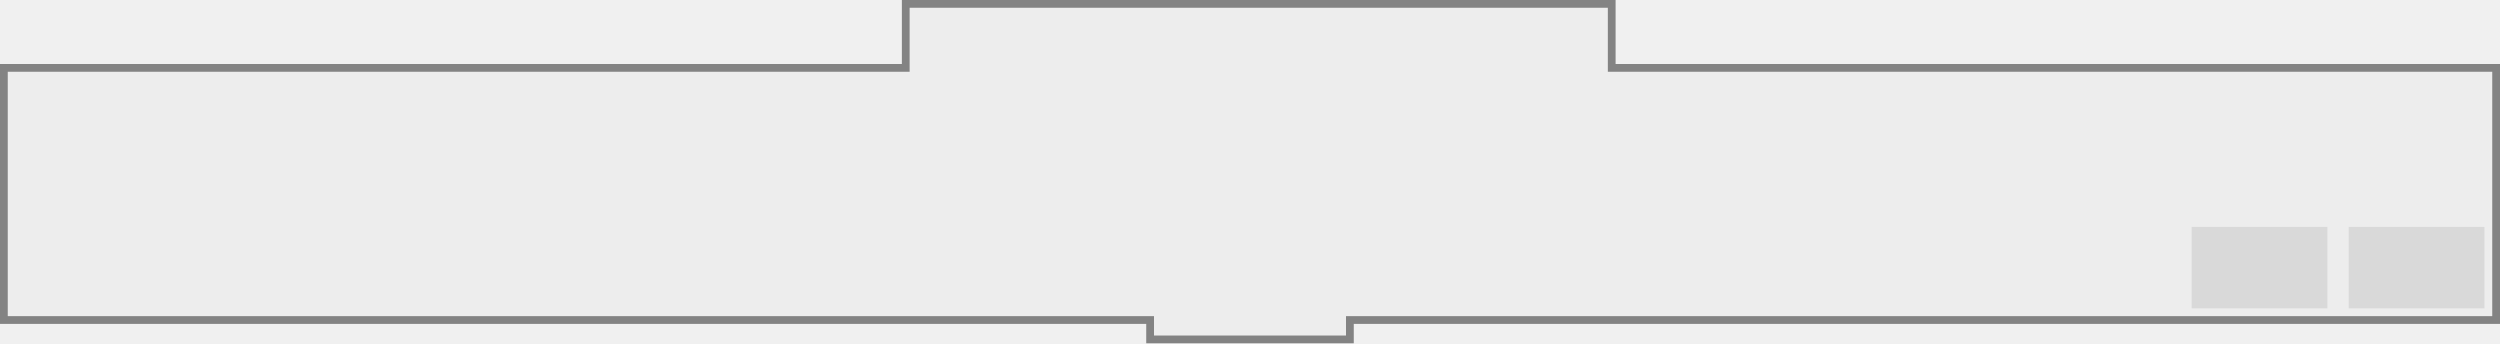
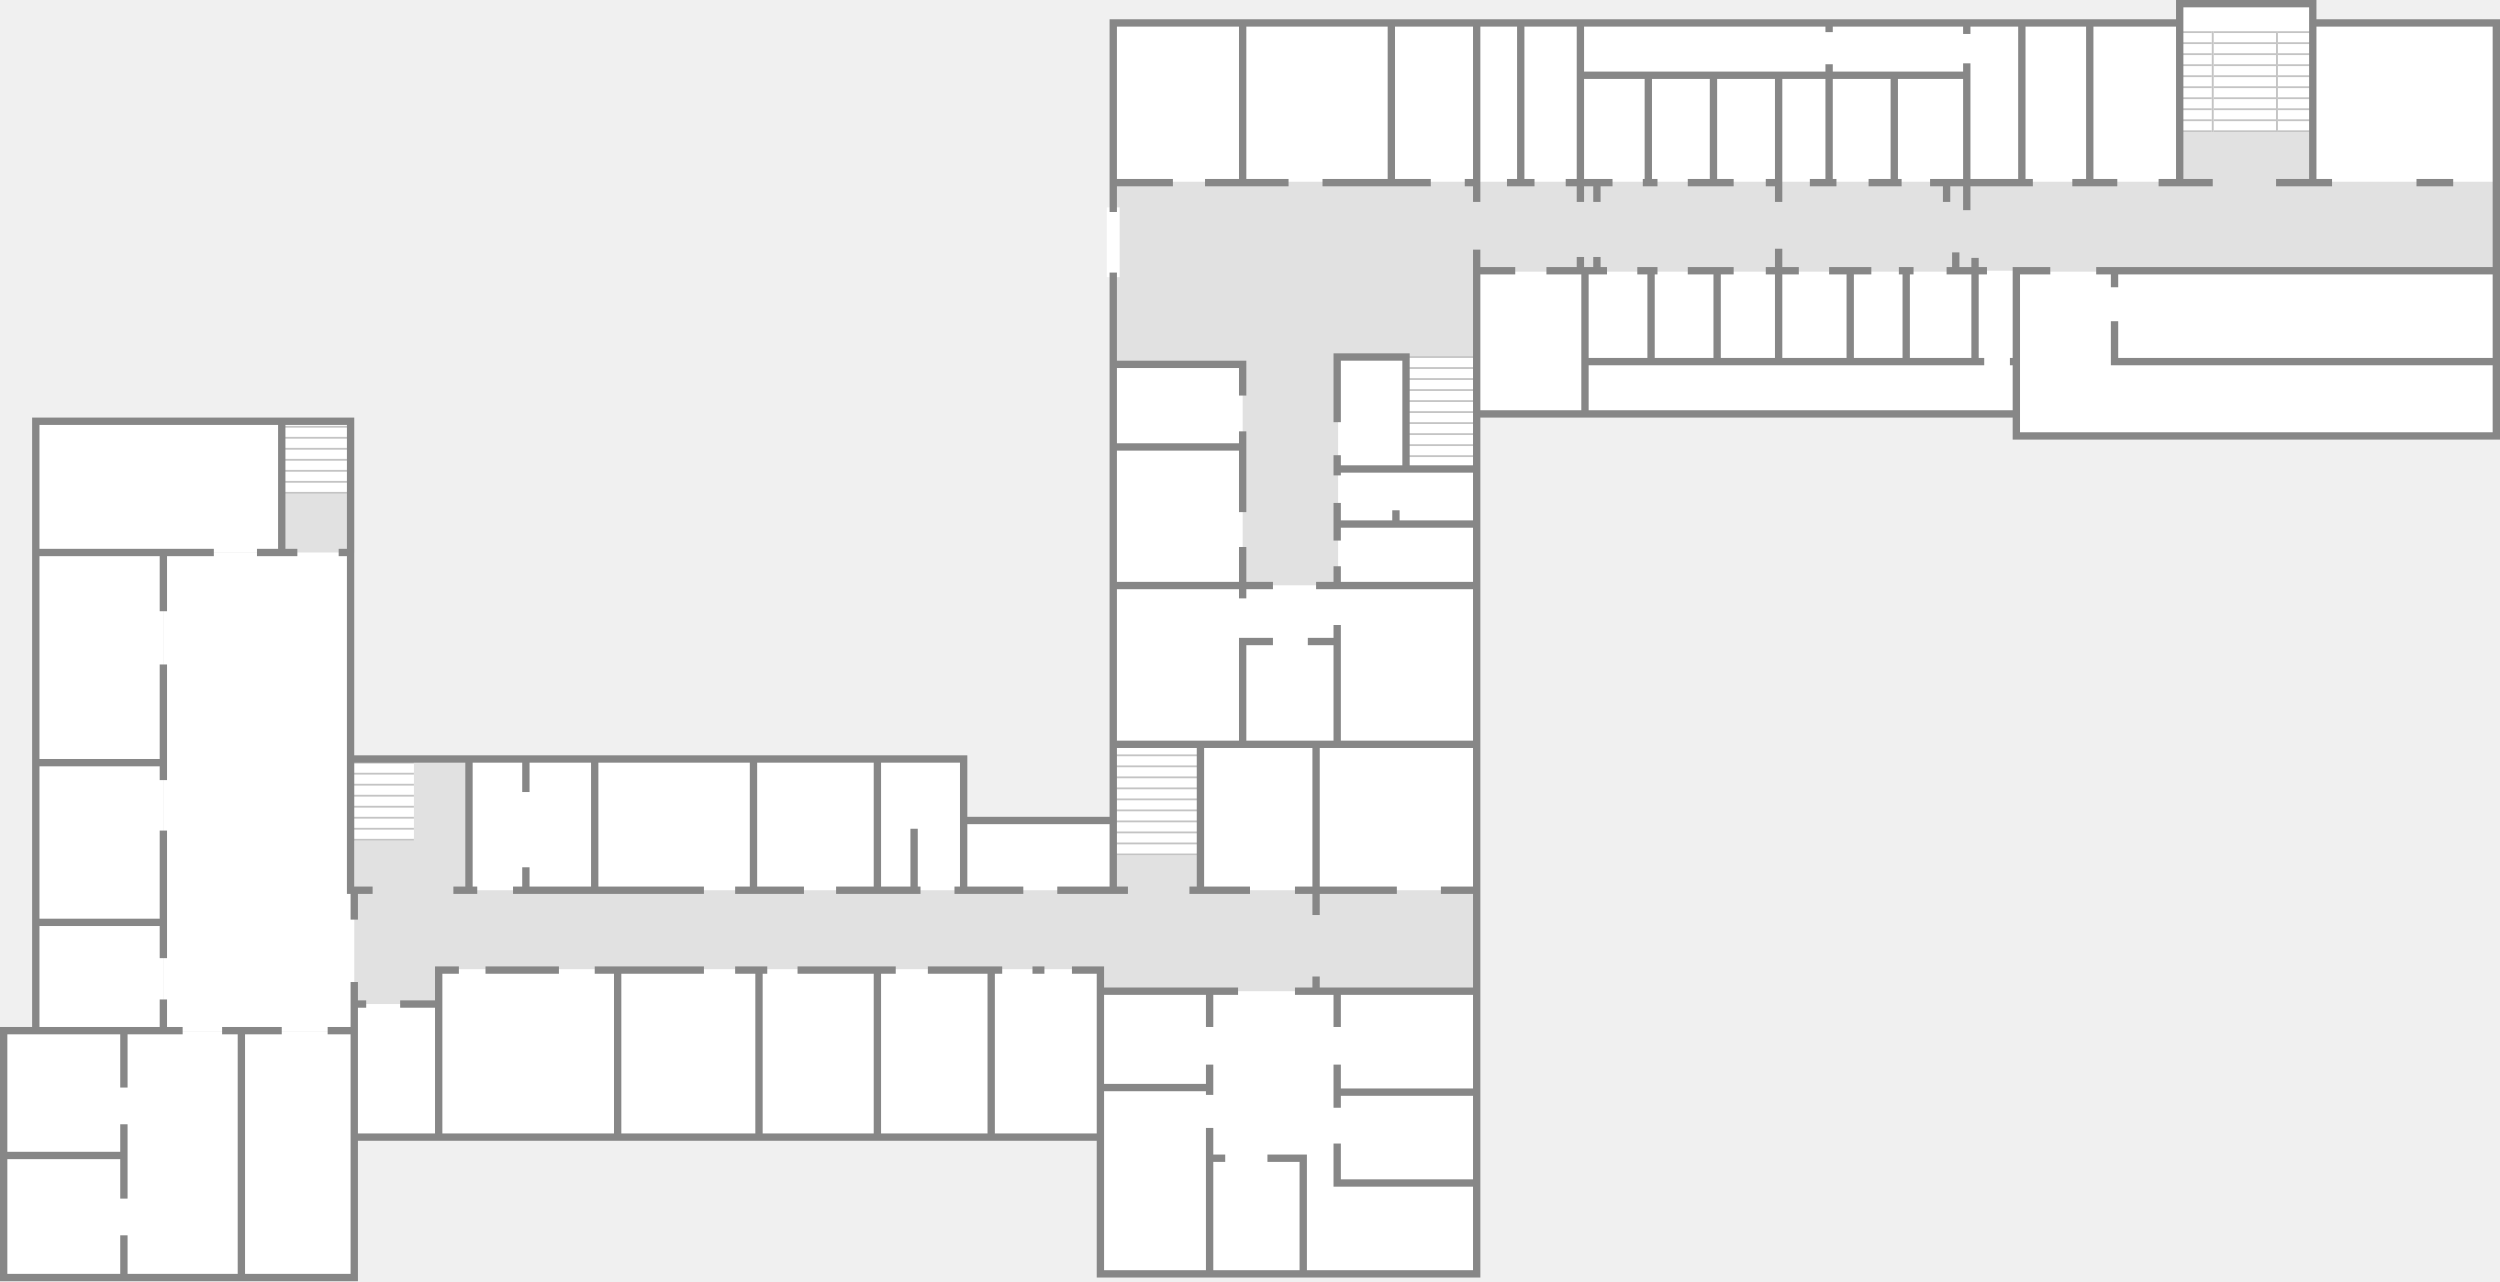
- <svg xmlns="http://www.w3.org/2000/svg" width="1289" height="177" viewBox="0 0 1289 177" fill="none">
+ <svg xmlns="http://www.w3.org/2000/svg" width="1362" height="698" viewBox="0 0 1362 698" fill="none">
  <g id="floor0">
-     <path id="Vector" d="M467 35H2V165H593V175H696V165H1287V35H831V2H467V35Z" fill="#EDEDED" stroke="#838383" stroke-width="4" stroke-linecap="square" />
-     <rect id="C_190" x="1211" y="117" width="70" height="42" fill="#D9D9D9" />
-     <rect id="C_192" x="1130" y="117" width="70" height="42" fill="#D9D9D9" />
+     <path id="F" d="M2 562V696H192.5V619H599.5V693.5H804.5V225H1099V237H1360V13H1260V2H1187.5V13H606.5V447H525.5V414H191.5V230H19.5V562H2Z" fill="#E1E1E1" />
+     <rect id="Rectangle 47" x="603" y="113" width="7" height="38" fill="white" />
+     <rect id="C_auditori_50" x="2" y="562" width="129" height="134" fill="white" />
+     <rect id="C_auditori_50c" width="62" height="134" transform="matrix(-1 0 0 1 193 562)" fill="white" />
+     <rect id="C_gym_basement" width="104" height="261" transform="matrix(-1 0 0 1 193 301)" fill="white" />
+     <rect id="C_gym_hard" x="19" y="415" width="70" height="87" fill="white" />
+     <rect id="C_gym_fitness" width="134" height="71" transform="matrix(1 0 0 -1 19 301)" fill="white" />
+     <rect id="C_auditori_48" x="193" y="547" width="46" height="72" fill="white" />
+     <rect id="C_auditori_46" width="98" height="91" transform="matrix(-1 0 0 1 337 528)" fill="white" />
+     <rect id="C_auditori_44" x="337" y="528" width="76" height="91" fill="white" />
+     <rect id="C_auditori_42" width="65" height="91" transform="matrix(-1 0 0 1 478 528)" fill="white" />
+     <rect id="C_auditori_40" x="478" y="528" width="62" height="91" fill="white" />
+     <rect id="C_auditori_40a" width="59" height="91" transform="matrix(-1 0 0 1 599 528)" fill="white" />
+     <rect id="Rectangle" width="70" height="114" transform="matrix(1 0 0 -1 19 415)" fill="white" />
+     <rect id="Rectangle 3" width="70" height="60" transform="matrix(1 0 0 -1 19 562)" fill="white" />
+     <rect id="C_spec_038" x="599" y="540" width="205" height="154" fill="white" />
+     <rect id="C_auditori_51" width="87" height="80" transform="matrix(1 0 0 -1 717 485)" fill="white" />
+     <rect id="Rectangle 21" x="607" y="319" width="197" height="86" fill="white" />
+     <g id="C_spec_38">
+       <path d="M607 319H804V405H607V319Z" fill="white" />
+       <path d="M729 319H804V286H729V319Z" fill="white" />
+     </g>
+     <path id="C_spec_ahr" d="M863.5 225.5V197H1076V147.5H1098V225.5H863.5Z" fill="white" />
+     <path id="Vector 2" d="M861 41V13H1101.5V98.5H1071.5V41H861Z" fill="white" />
+     <rect id="C_auditori_53" x="717" y="485" width="63" height="80" transform="rotate(180 717 485)" fill="white" />
+     <rect id="C_spec_049" x="677" y="319" width="70" height="76" transform="rotate(180 677 319)" fill="white" />
+     <rect id="C_spec_047" width="70" height="45" transform="matrix(-1 0 0 1 677 198)" fill="white" />
+     <rect id="C_spec_045" x="677" y="99" width="70" height="86" transform="rotate(180 677 99)" fill="white" />
+     <rect id="C_spec_043" width="81" height="86" transform="matrix(1 0 0 -1 677 99)" fill="white" />
+     <rect id="C_spec_041" x="804" y="99" width="46" height="86" transform="rotate(180 804 99)" fill="white" />
+     <rect id="C_utility_f0_el" width="25" height="86" transform="matrix(1 0 0 -1 804 99)" fill="white" />
+     <rect id="C_spec_037" x="861" y="99" width="32" height="86" transform="rotate(180 861 99)" fill="white" />
+     <rect id="C_spec_034" width="59" height="78" transform="matrix(-1 0 0 1 863 148)" fill="white" />
+     <rect id="C_spec_032" width="36" height="49" transform="matrix(-1 0 0 1 899 148)" fill="white" />
+     <rect id="C_spec_035" width="36" height="58" transform="matrix(-1 0 0 1 897 41)" fill="white" />
+     <rect id="C_spec_033" x="897" y="41" width="36" height="58" fill="white" />
+     <rect id="C_wc_f0_l3" width="36" height="58" transform="matrix(-1 0 0 1 969 41)" fill="white" />
+     <rect id="C_wc_f0_l4" x="969" y="41" width="28" height="58" fill="white" />
+     <rect id="C_spec_029" width="35" height="58" transform="matrix(-1 0 0 1 1032 41)" fill="white" />
+     <rect id="C_spec_027" x="1032" y="41" width="39" height="58" fill="white" />
+     <rect id="C_auditori_021a_kt" width="36" height="86" transform="matrix(-1 0 0 1 1138 13)" fill="white" />
+     <rect id="C_auditori_021_sapr" x="1138" y="13" width="50" height="86" fill="white" />
+     <rect id="Rectangle 46" width="99" height="86" transform="matrix(-1 0 0 1 1360 13)" fill="white" />
+     <rect id="C_spec_018" width="262" height="89" transform="matrix(-1 0 0 1 1360 148)" fill="white" />
+     <rect id="C_archive_030" x="899" y="148" width="36" height="49" fill="white" />
+     <rect id="C_spec_028" width="34" height="49" transform="matrix(-1 0 0 1 969 148)" fill="white" />
+     <rect id="C_spec_026" x="969" y="148" width="39" height="49" fill="white" />
+     <rect id="C_spec_024" width="31" height="49" transform="matrix(-1 0 0 1 1039 148)" fill="white" />
+     <rect id="C_spec_022" x="1039" y="148" width="37" height="49" fill="white" />
+     <rect id="C_utility_f0_1" x="729" y="195" width="37" height="60" fill="white" />
+     <rect id="C_wc_f0_l2" width="75" height="31" transform="matrix(1 0 0 -1 729 286)" fill="white" />
+     <rect id="C_auditori_55a" x="607" y="485" width="82" height="38" transform="rotate(180 607 485)" fill="white" />
+     <rect id="C_wc_f0_l1" width="47" height="71" transform="matrix(1 0 0 -1 478 485)" fill="white" />
+     <rect id="C_auditori_55" x="478" y="485" width="67" height="71" transform="rotate(180 478 485)" fill="white" />
+     <rect id="C_auditori_57" width="87" height="71" transform="matrix(1 0 0 -1 324 485)" fill="white" />
+     <rect id="C_utility_f0_2" x="324" y="485" width="69" height="71" transform="rotate(180 324 485)" fill="white" />
+     <g id="C_stairs_f0_c">
+       <path d="M1187.5 3H1258.5V72H1187.5V3Z" fill="white" />
+       <path d="M1206.02 71H1239.98V72H1206.02V71Z" fill="#C4C4C4" />
+       <path d="M1206.02 65H1239.98V66H1206.02V65Z" fill="#C4C4C4" />
+       <path d="M1206.02 59H1239.98V60H1206.02V59Z" fill="#C4C4C4" />
+       <path d="M1206.02 53H1239.98V54H1206.02V53Z" fill="#C4C4C4" />
+       <path d="M1206.02 47H1239.98V48H1206.02V47Z" fill="#C4C4C4" />
+       <path d="M1206.02 41H1239.98V42H1206.02V41Z" fill="#C4C4C4" />
+       <path d="M1206.02 35H1239.98V36H1206.02V35Z" fill="#C4C4C4" />
+       <path d="M1206.02 29H1239.98V30H1206.02V29Z" fill="#C4C4C4" />
+       <path d="M1206.02 23H1239.98V24H1206.02V23Z" fill="#C4C4C4" />
+       <path d="M1206.02 17H1239.98V18H1206.02V17Z" fill="#C4C4C4" />
+       <path d="M1204.99 17H1206.02V72H1204.99V17Z" fill="#C4C4C4" />
+       <path d="M1239.98 17H1241.01V72H1239.98V17Z" fill="#C4C4C4" />
+       <path d="M1187.5 71H1204.99V72H1187.5V71Z" fill="#C4C4C4" />
+       <path d="M1187.5 65H1204.99V66H1187.5V65Z" fill="#C4C4C4" />
+       <path d="M1187.5 59H1204.99V60H1187.5V59Z" fill="#C4C4C4" />
+       <path d="M1187.5 53H1204.99V54H1187.5V53Z" fill="#C4C4C4" />
+       <path d="M1187.5 47H1204.99V48H1187.5V47Z" fill="#C4C4C4" />
+       <path d="M1187.5 41H1204.99V42H1187.5V41Z" fill="#C4C4C4" />
+       <path d="M1187.5 35H1204.99V36H1187.5V35Z" fill="#C4C4C4" />
+       <path d="M1187.5 29H1204.99V30H1187.5V29Z" fill="#C4C4C4" />
+       <path d="M1187.5 23H1204.99V24H1187.5V23Z" fill="#C4C4C4" />
+       <path d="M1187.5 17H1204.99V18H1187.5V17Z" fill="#C4C4C4" />
+       <path d="M1241.01 71H1258.5V72H1241.01V71Z" fill="#C4C4C4" />
+       <path d="M1241.01 65H1258.5V66H1241.01V65Z" fill="#C4C4C4" />
+       <path d="M1241.01 59H1258.5V60H1241.01V59Z" fill="#C4C4C4" />
+       <path d="M1241.01 53H1258.5V54H1241.01V53Z" fill="#C4C4C4" />
+       <path d="M1241.01 47H1258.5V48H1241.01V47Z" fill="#C4C4C4" />
+       <path d="M1241.01 41H1258.5V42H1241.01V41Z" fill="#C4C4C4" />
+       <path d="M1241.01 35H1258.5V36H1241.01V35Z" fill="#C4C4C4" />
+       <path d="M1241.01 29H1258.5V30H1241.01V29Z" fill="#C4C4C4" />
+       <path d="M1241.01 23H1258.5V24H1241.01V23Z" fill="#C4C4C4" />
+       <path d="M1241.01 17H1258.5V18H1241.01V17Z" fill="#C4C4C4" />
+     </g>
+     <g id="C_stairs_f0_l4">
+       <path d="M767 194H804V255H767V194Z" fill="white" />
+       <path d="M767 254H804V255H767V254Z" fill="#C4C4C4" />
+       <path d="M767 248H804V249H767V248Z" fill="#C4C4C4" />
+       <path d="M767 242H804V243H767V242Z" fill="#C4C4C4" />
+       <path d="M767 236H804V237H767V236Z" fill="#C4C4C4" />
+       <path d="M767 230H804V231H767V230Z" fill="#C4C4C4" />
+       <path d="M767 224H804V225H767V224Z" fill="#C4C4C4" />
+       <path d="M767 218H804V219H767V218Z" fill="#C4C4C4" />
+       <path d="M767 212H804V213H767V212Z" fill="#C4C4C4" />
+       <path d="M767 206H804V207H767V206Z" fill="#C4C4C4" />
+       <path d="M767 200H804V201H767V200Z" fill="#C4C4C4" />
+       <path d="M767 194H804V195H767V194Z" fill="#C4C4C4" />
+     </g>
+     <g id="C_stairs_f0_l3">
+       <path d="M607 405H654V466H607V405Z" fill="white" />
+       <path d="M607 465H654V466H607V465Z" fill="#C4C4C4" />
+       <path d="M607 459H654V460H607V459Z" fill="#C4C4C4" />
+       <path d="M607 453H654V454H607V453Z" fill="#C4C4C4" />
+       <path d="M607 447H654V448H607V447Z" fill="#C4C4C4" />
+       <path d="M607 441H654V442H607V441Z" fill="#C4C4C4" />
+       <path d="M607 435H654V436H607V435Z" fill="#C4C4C4" />
+       <path d="M607 429H654V430H607V429Z" fill="#C4C4C4" />
+       <path d="M607 423H654V424H607V423Z" fill="#C4C4C4" />
+       <path d="M607 417H654V418H607V417Z" fill="#C4C4C4" />
+       <path d="M607 411H654V412H607V411Z" fill="#C4C4C4" />
+       <path d="M607 405H654V406H607V405Z" fill="#C4C4C4" />
+     </g>
+     <g id="C_stairs_f0_l2">
+       <path d="M190.5 414H225.5V458H190.5V414Z" fill="white" />
+       <path d="M190.5 457H225.5V458H190.5V457Z" fill="#C4C4C4" />
+       <path d="M190.5 451H225.5V452H190.5V451Z" fill="#C4C4C4" />
+       <path d="M190.5 445H225.5V446H190.5V445Z" fill="#C4C4C4" />
+       <path d="M190.5 439H225.5V440H190.5V439Z" fill="#C4C4C4" />
+       <path d="M190.5 433H225.5V434H190.5V433Z" fill="#C4C4C4" />
+       <path d="M190.5 427H225.5V428H190.5V427Z" fill="#C4C4C4" />
+       <path d="M190.5 421H225.5V422H190.5V421Z" fill="#C4C4C4" />
+       <path d="M190.5 415H225.5V416H190.5V415Z" fill="#C4C4C4" />
+     </g>
+     <g id="C_stairs_f0_l1">
+       <path d="M154.5 230H189.5V269H154.5V230Z" fill="white" />
+       <path d="M154.5 268H189.5V269H154.5V268Z" fill="#C4C4C4" />
+       <path d="M154.5 262H189.5V263H154.5V262Z" fill="#C4C4C4" />
+       <path d="M154.5 256H189.5V257H154.5V256Z" fill="#C4C4C4" />
+       <path d="M154.5 250H189.5V251H154.5V250Z" fill="#C4C4C4" />
+       <path d="M154.5 244H189.5V245H154.5V244Z" fill="#C4C4C4" />
+       <path d="M154.5 238H189.5V239H154.5V238Z" fill="#C4C4C4" />
+       <path d="M154.5 232H189.5V233H154.5V232Z" fill="#C4C4C4" />
+     </g>
+     <g id="V">
+       <path d="M562.5 526.5H569V530.5H562.5V526.5Z" fill="#878787" />
+       <path d="M264.5 526.5H304.5V530.5H264.5V526.5Z" fill="#878787" />
+       <path d="M0 559.5H17.5V227.5H193V411.5H527V445H604.5V148.5H608.5V196.5H679V215.5H675V200.5H608.5V241.5H675V235H679V279H675V245.5H608.5V317H675V298H679V317H693.5V321H679V326H675V321H608.5V403.5H675V347.5H693.5V351.5H679V403.5H726.5V351.5H712.5V347.5H726.5V340.5H730.5V403.5H802.5V321H717V317H726.5V308.5H730.5V317H802.5V287.5H730.5V294.5H726.5V274H730.5V283.5H758.5V278H762.5V283.5H802.5V257.5H730.5V259H726.5V248H730.5V253.5H764V196.5H730.5V230H726.5V192.5H768V253.5H802.5V136H806.5V145.5H825.5V149.5H806.5V223.5H861.5V149.5H842.5V145.5H859V140H863V145.5H868V140H872V145.5H875.5V149.5H865.5V195H897.5V149.5H892V145.5H903V149.5H901.5V195H933.5V149.5H919.5V145.5H944.5V149.5H937.5V195H967V149.5H962V145.5H967V135.5H971V145.5H980V149.5H971V195H1006V149.5H996.5V145.5H1019.5V149.5H1010V195H1036.5V149.5H1034.5V145.5H1042.5V149.5H1040.5V195H1074V149.5H1060.5V145.5H1063.5V137.5H1067.5V145.5H1074V140.5H1078V145.5H1082.5V149.5H1078V195H1081V199H865.5V223.5H1096.5V199H1095V195H1096.5V145.5H1117V149.5H1100.5V235.5H1358V199H1150V175H1154V195H1358V149.5H1154V156.5H1150V149.5H1142V145.5H1358V14.5H1262V97.5H1270.5V101.5H1240V97.5H1258V4H1189.5V97.5H1205.5V101.5H1176V97.5H1185.5V14.5H1140.5V97.5H1153.5V101.5H1129V97.5H1136.5V14.5H1103.5V97.5H1107.5V101.5H1073.5V114.5H1069.5V101.5H1062.5V110H1058.5V101.5H1051.5V97.5H1069.5V43H1034V97.5H1036V101.5H1018V97.5H1030V43H998.5V97.5H1000.5V101.5H986V97.5H994.5V43H971V110H967V101.5H962V97.5H967V43H935.5V97.5H944.5V101.5H919.5V97.5H931.5V43H900V97.5H903V101.5H895V97.5H896V43H863V97.5H878.5V101.5H872V110H868V101.5H863V110H859V101.5H853V97.5H859V14.5H830.5V97.5H836V101.5H821V97.5H826.5V14.5H806.5V110H802.5V101.5H798V97.5H802.5V14.5H760V97.5H779.5V101.5H720.5V97.5H756V14.5H679V97.5H702V101.5H656.5V97.5H675V14.5H608.5V97.5H639V101.5H608.5V115.5H604.5V10.5H1185.5V0H1262V10.5H1362V239.5H1096.5V227.5H806.5V696H597.5V621.5H195V698H0V559.5ZM1099.5 14.5H1073.5V18.5H1069.5V14.5H998.5V17.5H994.5V14.5H863V39H994.5V35H998.5V39H1069.5V34.5H1073.5V97.5H1099.5V14.5ZM191 563.5H178.5V559.5H191V535H195V545H199.5V549H195V617.5H237V549H218V545H237V526.5H250V530.5H241V617.5H334.5V530.5H324V526.5H383.5V530.5H338.5V617.5H411.5V530.5H400.5V526.5H418V530.5H415.5V617.5H476V530.5H434.5V526.5H488V530.5H480V617.5H538V530.5H505.5V526.5H546V530.5H542V617.5H597.5V530.5H584V526.5H601.5V538H674.5V542H661V559.5H657V542H601.5V590.5H657V580H661V596.5H657V594.5H601.5V692H657V614.5H661V629H667.5V633H661V692H708V633H690.5V629H712V692H802.5V646.5H726.5V623H730.5V642.5H802.5V597H730.5V603.5H726.5V580H730.5V593H802.5V542H730.5V559.5H726.5V542H705.5V538H715V532H719V538H802.5V487H785V483H802.5V407.5H719V483H761V487H719V498.5H715V487H705.5V483H715V407.5H656V483H681V487H648V483H652V407.5H608.5V483H614.5V487H576V483H604.5V449H527V483H557.5V487H520V483H523V415.5H480V483H496V451.5H500V483H501.5V487H455.5V483H476V415.5H412.5V483H438V487H400.5V483H408.5V415.5H326V483H383.5V487H279.5V483H284.5V472.5H288.5V483H322V415.5H288.5V431.5H284.5V415.5H257.5V483H260V487H247V483H253.5V415.5H193V483H203V487H195V501H191V487H189V303H184.5V299H189V231.5H155.5V299H162V303H140V299H151.5V231.5H21.5V299H116.5V303H91V333H87V303H21.5V413.5H87V362H91V425H87V417.5H21.5V500.5H87V452.5H91V522H87V504.5H21.5V559.5H87V544.5H91V559.5H99.5V563.5H69.5V592.5H65.5V563.5H4V627.5H65.5V612.5H69.5V653H65.5V631.5H4V694H65.5V673H69.5V694H129.5V563.5H121V559.5H153.5V563.5H133.5V694H191V563.5Z" fill-rule="evenodd" clip-rule="evenodd" fill="#878787" />
+       <path d="M1316.5 97.5H1336.5V101.5H1316.5V97.5Z" fill="#878787" />
+     </g>
  </g>
</svg>
